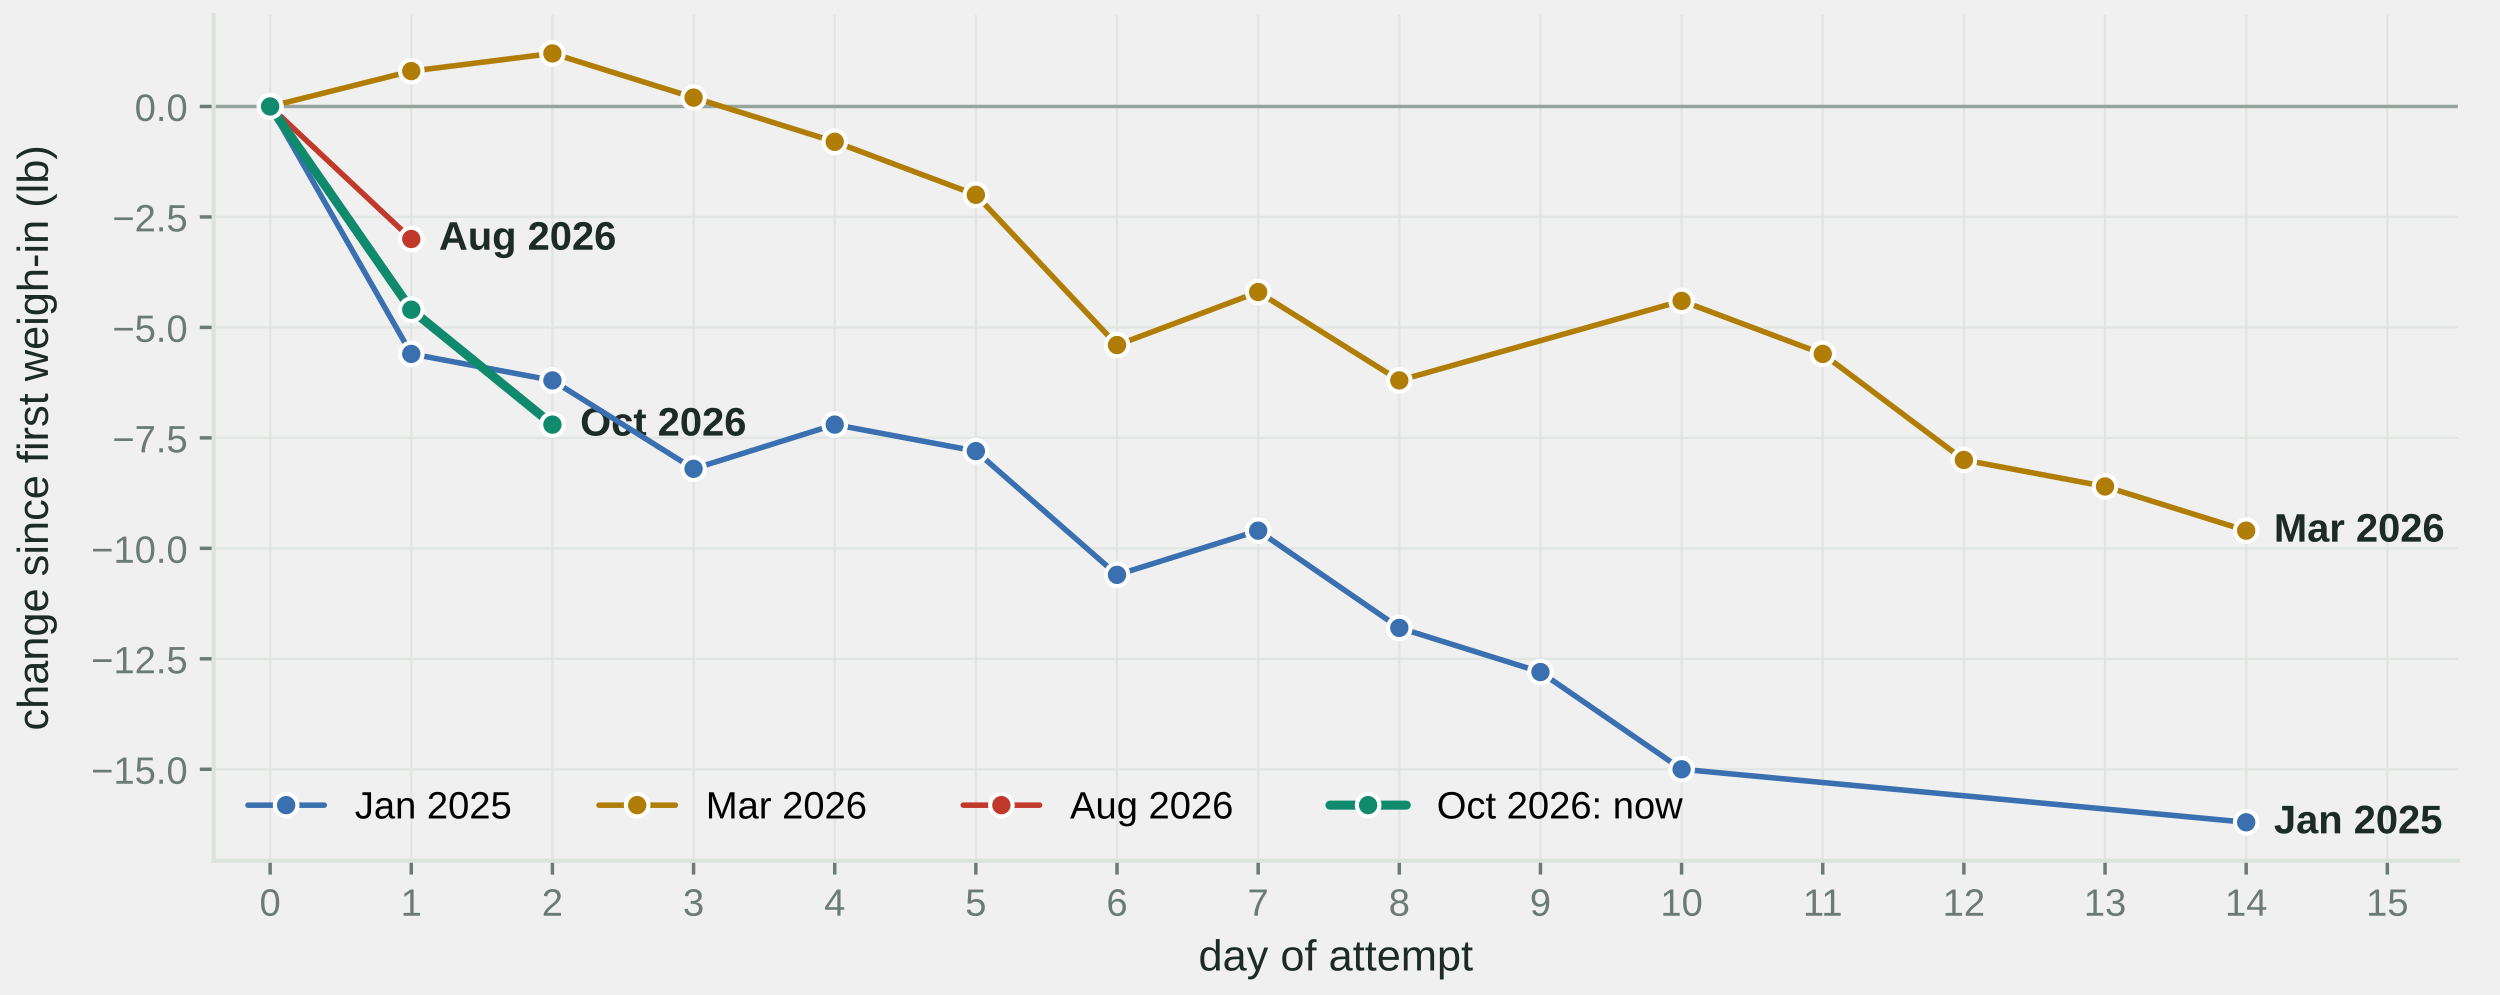
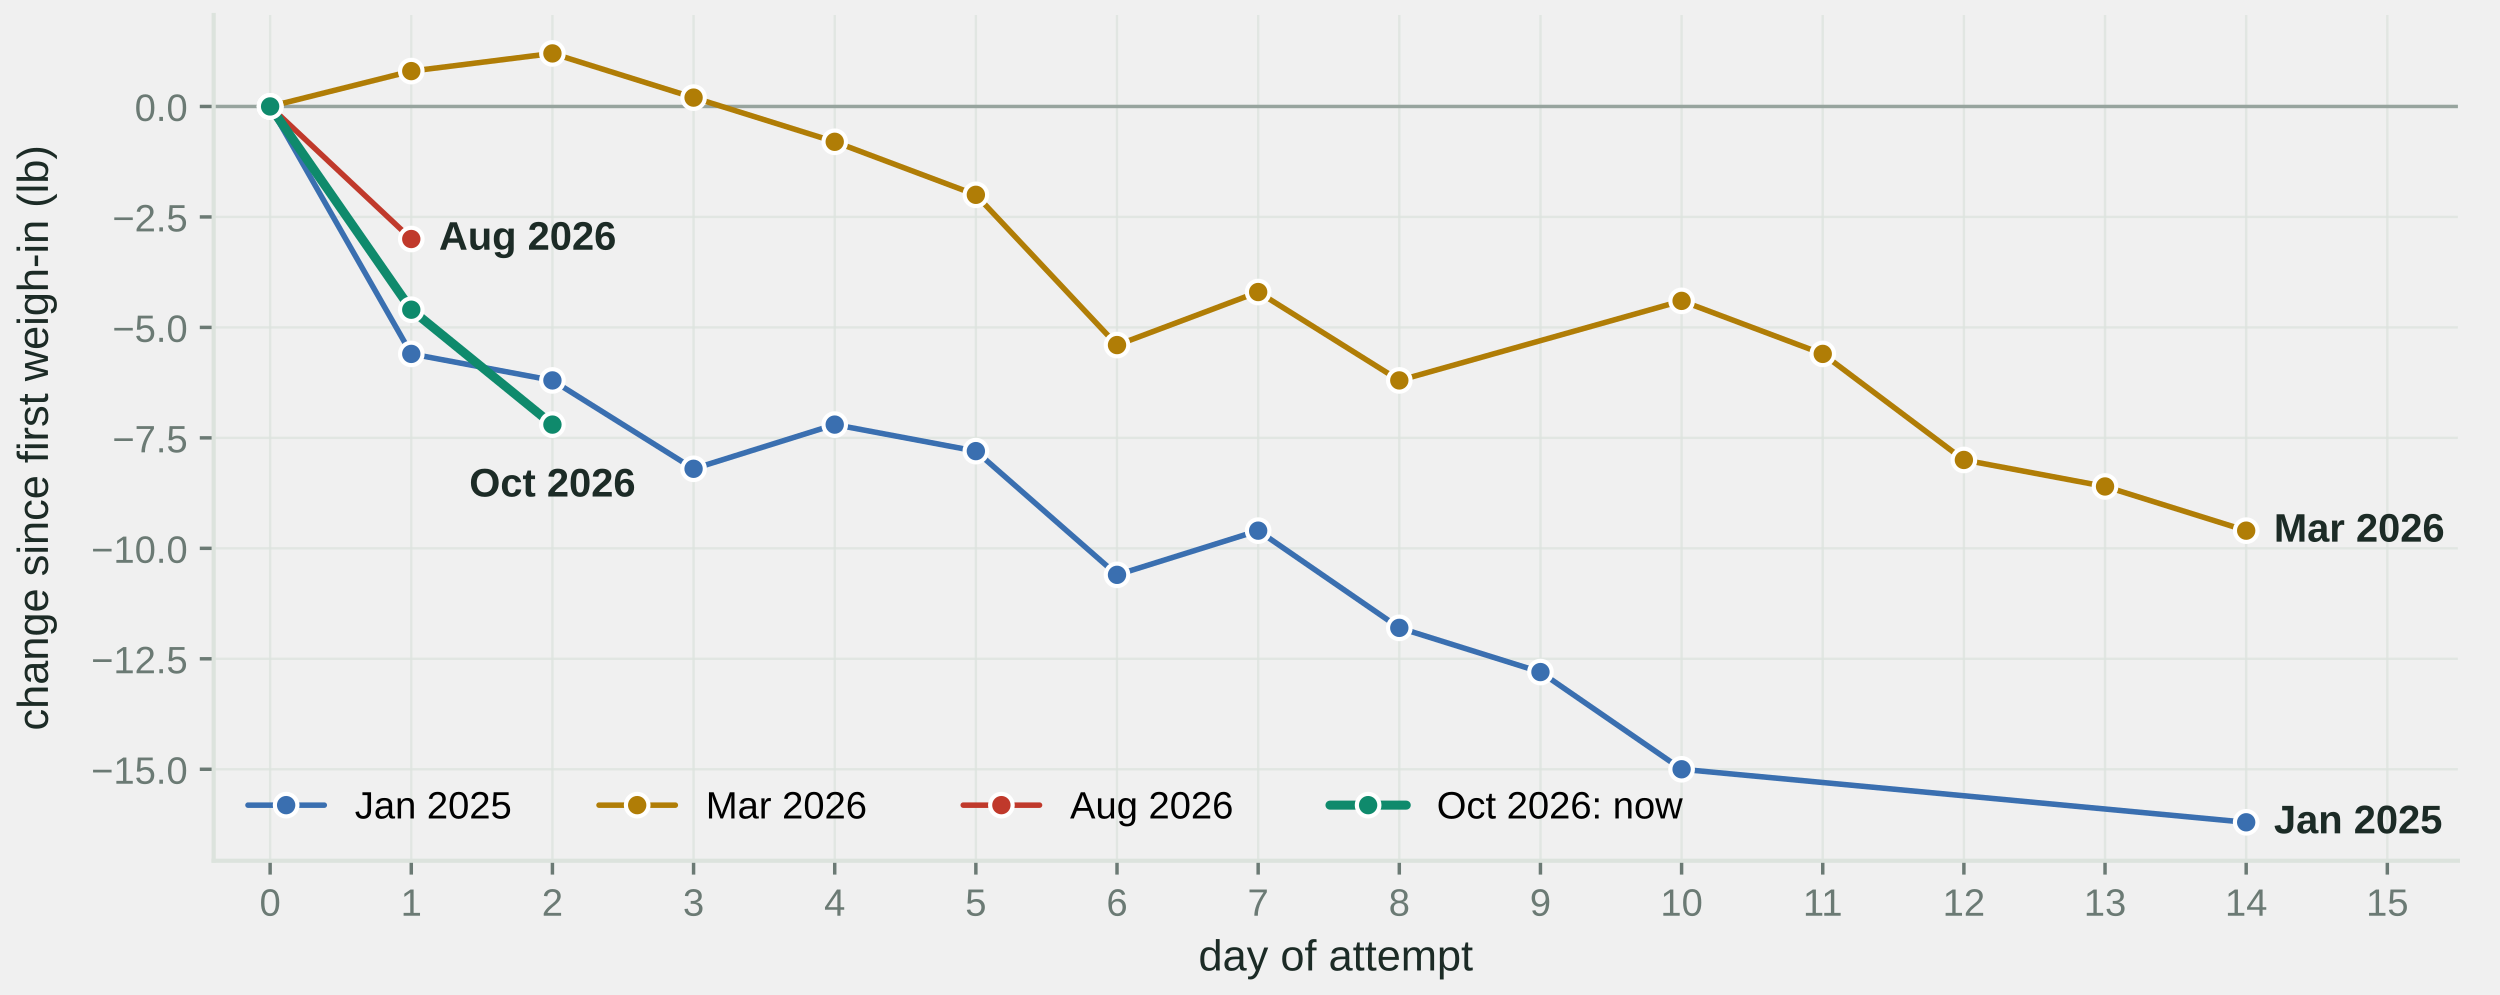
<svg xmlns="http://www.w3.org/2000/svg" xmlns:xlink="http://www.w3.org/1999/xlink" width="721.049pt" height="286.82pt" viewBox="0 0 721.049 286.82" version="1.1">
  <defs>
    <style type="text/css">*{stroke-linejoin: round; stroke-linecap: butt}</style>
  </defs>
  <g id="figure_1">
    <g id="patch_1">
      <path d="M 0 286.82  L 721.049 286.82  L 721.049 0  L 0 0  L 0 286.82  z " style="fill: none" />
    </g>
    <g id="axes_1">
      <g id="patch_2">
        <path d="M 61.627 248.256  L 708.908 248.256  L 708.908 4.32  L 61.627 4.32  L 61.627 248.256  z " style="fill: none" />
      </g>
      <g id="matplotlib.axis_1">
        <g id="xtick_1">
          <g id="line2d_1">
-             <path d="M 77.911 248.256  L 77.911 4.32  " clip-path="url(#pebb4ff1c12)" style="fill: none; stroke: #dce3dd; stroke-opacity: 0.75; stroke-width: 0.7; stroke-linecap: round" />
+             <path d="M 77.911 248.256  L 77.911 4.32  " clip-path="url(#p40c3e6d738)" style="fill: none; stroke: #dce3dd; stroke-opacity: 0.75; stroke-width: 0.7; stroke-linecap: round" />
          </g>
          <g id="line2d_2">
            <defs>
-               <path id="m6bb19cbc96" d="M 0 0  L 0 4  " style="stroke: #6b7a74" />
+               <path id="m64df81b712" d="M 0 0  L 0 4  " style="stroke: #6b7a74" />
            </defs>
            <g>
-               <use xlink:href="#m6bb19cbc96" x="77.911" y="248.256" style="fill: #6b7a74; stroke: #6b7a74" />
+               <use xlink:href="#m64df81b712" x="77.911" y="248.256" style="fill: #6b7a74; stroke: #6b7a74" />
            </g>
          </g>
          <g id="text_1">
            <text style="font-size: 11px; font-family: 'Source Sans Pro', 'Source Sans 3', 'Helvetica Neue', 'Arial', 'DejaVu Sans', sans-serif; text-anchor: middle; fill: #6b7a74" x="77.911" y="264.114" transform="rotate(-0 77.91127 264.1143)">0</text>
          </g>
        </g>
        <g id="xtick_2">
          <g id="line2d_3">
-             <path d="M 118.621 248.256  L 118.621 4.32  " clip-path="url(#pebb4ff1c12)" style="fill: none; stroke: #dce3dd; stroke-opacity: 0.75; stroke-width: 0.7; stroke-linecap: round" />
+             <path d="M 118.621 248.256  L 118.621 4.32  " clip-path="url(#p40c3e6d738)" style="fill: none; stroke: #dce3dd; stroke-opacity: 0.75; stroke-width: 0.7; stroke-linecap: round" />
          </g>
          <g id="line2d_4">
            <g>
-               <use xlink:href="#m6bb19cbc96" x="118.621" y="248.256" style="fill: #6b7a74; stroke: #6b7a74" />
+               <use xlink:href="#m64df81b712" x="118.621" y="248.256" style="fill: #6b7a74; stroke: #6b7a74" />
            </g>
          </g>
          <g id="text_2">
            <text style="font-size: 11px; font-family: 'Source Sans Pro', 'Source Sans 3', 'Helvetica Neue', 'Arial', 'DejaVu Sans', sans-serif; text-anchor: middle; fill: #6b7a74" x="118.621" y="264.114" transform="rotate(-0 118.6207 264.1143)">1</text>
          </g>
        </g>
        <g id="xtick_3">
          <g id="line2d_5">
-             <path d="M 159.33 248.256  L 159.33 4.32  " clip-path="url(#pebb4ff1c12)" style="fill: none; stroke: #dce3dd; stroke-opacity: 0.75; stroke-width: 0.7; stroke-linecap: round" />
+             <path d="M 159.33 248.256  L 159.33 4.32  " clip-path="url(#p40c3e6d738)" style="fill: none; stroke: #dce3dd; stroke-opacity: 0.75; stroke-width: 0.7; stroke-linecap: round" />
          </g>
          <g id="line2d_6">
            <g>
-               <use xlink:href="#m6bb19cbc96" x="159.33" y="248.256" style="fill: #6b7a74; stroke: #6b7a74" />
+               <use xlink:href="#m64df81b712" x="159.33" y="248.256" style="fill: #6b7a74; stroke: #6b7a74" />
            </g>
          </g>
          <g id="text_3">
            <text style="font-size: 11px; font-family: 'Source Sans Pro', 'Source Sans 3', 'Helvetica Neue', 'Arial', 'DejaVu Sans', sans-serif; text-anchor: middle; fill: #6b7a74" x="159.33" y="264.114" transform="rotate(-0 159.3301 264.1143)">2</text>
          </g>
        </g>
        <g id="xtick_4">
          <g id="line2d_7">
-             <path d="M 200.04 248.256  L 200.04 4.32  " clip-path="url(#pebb4ff1c12)" style="fill: none; stroke: #dce3dd; stroke-opacity: 0.75; stroke-width: 0.7; stroke-linecap: round" />
+             <path d="M 200.04 248.256  L 200.04 4.32  " clip-path="url(#p40c3e6d738)" style="fill: none; stroke: #dce3dd; stroke-opacity: 0.75; stroke-width: 0.7; stroke-linecap: round" />
          </g>
          <g id="line2d_8">
            <g>
-               <use xlink:href="#m6bb19cbc96" x="200.04" y="248.256" style="fill: #6b7a74; stroke: #6b7a74" />
+               <use xlink:href="#m64df81b712" x="200.04" y="248.256" style="fill: #6b7a74; stroke: #6b7a74" />
            </g>
          </g>
          <g id="text_4">
            <text style="font-size: 11px; font-family: 'Source Sans Pro', 'Source Sans 3', 'Helvetica Neue', 'Arial', 'DejaVu Sans', sans-serif; text-anchor: middle; fill: #6b7a74" x="200.04" y="264.114" transform="rotate(-0 200.0396 264.1143)">3</text>
          </g>
        </g>
        <g id="xtick_5">
          <g id="line2d_9">
-             <path d="M 240.749 248.256  L 240.749 4.32  " clip-path="url(#pebb4ff1c12)" style="fill: none; stroke: #dce3dd; stroke-opacity: 0.75; stroke-width: 0.7; stroke-linecap: round" />
+             <path d="M 240.749 248.256  L 240.749 4.32  " clip-path="url(#p40c3e6d738)" style="fill: none; stroke: #dce3dd; stroke-opacity: 0.75; stroke-width: 0.7; stroke-linecap: round" />
          </g>
          <g id="line2d_10">
            <g>
-               <use xlink:href="#m6bb19cbc96" x="240.749" y="248.256" style="fill: #6b7a74; stroke: #6b7a74" />
+               <use xlink:href="#m64df81b712" x="240.749" y="248.256" style="fill: #6b7a74; stroke: #6b7a74" />
            </g>
          </g>
          <g id="text_5">
            <text style="font-size: 11px; font-family: 'Source Sans Pro', 'Source Sans 3', 'Helvetica Neue', 'Arial', 'DejaVu Sans', sans-serif; text-anchor: middle; fill: #6b7a74" x="240.749" y="264.114" transform="rotate(-0 240.749 264.1143)">4</text>
          </g>
        </g>
        <g id="xtick_6">
          <g id="line2d_11">
-             <path d="M 281.458 248.256  L 281.458 4.32  " clip-path="url(#pebb4ff1c12)" style="fill: none; stroke: #dce3dd; stroke-opacity: 0.75; stroke-width: 0.7; stroke-linecap: round" />
+             <path d="M 281.458 248.256  L 281.458 4.32  " clip-path="url(#p40c3e6d738)" style="fill: none; stroke: #dce3dd; stroke-opacity: 0.75; stroke-width: 0.7; stroke-linecap: round" />
          </g>
          <g id="line2d_12">
            <g>
-               <use xlink:href="#m6bb19cbc96" x="281.458" y="248.256" style="fill: #6b7a74; stroke: #6b7a74" />
+               <use xlink:href="#m64df81b712" x="281.458" y="248.256" style="fill: #6b7a74; stroke: #6b7a74" />
            </g>
          </g>
          <g id="text_6">
            <text style="font-size: 11px; font-family: 'Source Sans Pro', 'Source Sans 3', 'Helvetica Neue', 'Arial', 'DejaVu Sans', sans-serif; text-anchor: middle; fill: #6b7a74" x="281.458" y="264.114" transform="rotate(-0 281.4584 264.1143)">5</text>
          </g>
        </g>
        <g id="xtick_7">
          <g id="line2d_13">
-             <path d="M 322.168 248.256  L 322.168 4.32  " clip-path="url(#pebb4ff1c12)" style="fill: none; stroke: #dce3dd; stroke-opacity: 0.75; stroke-width: 0.7; stroke-linecap: round" />
+             <path d="M 322.168 248.256  L 322.168 4.32  " clip-path="url(#p40c3e6d738)" style="fill: none; stroke: #dce3dd; stroke-opacity: 0.75; stroke-width: 0.7; stroke-linecap: round" />
          </g>
          <g id="line2d_14">
            <g>
-               <use xlink:href="#m6bb19cbc96" x="322.168" y="248.256" style="fill: #6b7a74; stroke: #6b7a74" />
+               <use xlink:href="#m64df81b712" x="322.168" y="248.256" style="fill: #6b7a74; stroke: #6b7a74" />
            </g>
          </g>
          <g id="text_7">
            <text style="font-size: 11px; font-family: 'Source Sans Pro', 'Source Sans 3', 'Helvetica Neue', 'Arial', 'DejaVu Sans', sans-serif; text-anchor: middle; fill: #6b7a74" x="322.168" y="264.114" transform="rotate(-0 322.1679 264.1143)">6</text>
          </g>
        </g>
        <g id="xtick_8">
          <g id="line2d_15">
-             <path d="M 362.877 248.256  L 362.877 4.32  " clip-path="url(#pebb4ff1c12)" style="fill: none; stroke: #dce3dd; stroke-opacity: 0.75; stroke-width: 0.7; stroke-linecap: round" />
+             <path d="M 362.877 248.256  L 362.877 4.32  " clip-path="url(#p40c3e6d738)" style="fill: none; stroke: #dce3dd; stroke-opacity: 0.75; stroke-width: 0.7; stroke-linecap: round" />
          </g>
          <g id="line2d_16">
            <g>
-               <use xlink:href="#m6bb19cbc96" x="362.877" y="248.256" style="fill: #6b7a74; stroke: #6b7a74" />
+               <use xlink:href="#m64df81b712" x="362.877" y="248.256" style="fill: #6b7a74; stroke: #6b7a74" />
            </g>
          </g>
          <g id="text_8">
            <text style="font-size: 11px; font-family: 'Source Sans Pro', 'Source Sans 3', 'Helvetica Neue', 'Arial', 'DejaVu Sans', sans-serif; text-anchor: middle; fill: #6b7a74" x="362.877" y="264.114" transform="rotate(-0 362.8773 264.1143)">7</text>
          </g>
        </g>
        <g id="xtick_9">
          <g id="line2d_17">
-             <path d="M 403.587 248.256  L 403.587 4.32  " clip-path="url(#pebb4ff1c12)" style="fill: none; stroke: #dce3dd; stroke-opacity: 0.75; stroke-width: 0.7; stroke-linecap: round" />
+             <path d="M 403.587 248.256  L 403.587 4.32  " clip-path="url(#p40c3e6d738)" style="fill: none; stroke: #dce3dd; stroke-opacity: 0.75; stroke-width: 0.7; stroke-linecap: round" />
          </g>
          <g id="line2d_18">
            <g>
-               <use xlink:href="#m6bb19cbc96" x="403.587" y="248.256" style="fill: #6b7a74; stroke: #6b7a74" />
+               <use xlink:href="#m64df81b712" x="403.587" y="248.256" style="fill: #6b7a74; stroke: #6b7a74" />
            </g>
          </g>
          <g id="text_9">
            <text style="font-size: 11px; font-family: 'Source Sans Pro', 'Source Sans 3', 'Helvetica Neue', 'Arial', 'DejaVu Sans', sans-serif; text-anchor: middle; fill: #6b7a74" x="403.587" y="264.114" transform="rotate(-0 403.5867 264.1143)">8</text>
          </g>
        </g>
        <g id="xtick_10">
          <g id="line2d_19">
-             <path d="M 444.296 248.256  L 444.296 4.32  " clip-path="url(#pebb4ff1c12)" style="fill: none; stroke: #dce3dd; stroke-opacity: 0.75; stroke-width: 0.7; stroke-linecap: round" />
+             <path d="M 444.296 248.256  L 444.296 4.32  " clip-path="url(#p40c3e6d738)" style="fill: none; stroke: #dce3dd; stroke-opacity: 0.75; stroke-width: 0.7; stroke-linecap: round" />
          </g>
          <g id="line2d_20">
            <g>
-               <use xlink:href="#m6bb19cbc96" x="444.296" y="248.256" style="fill: #6b7a74; stroke: #6b7a74" />
+               <use xlink:href="#m64df81b712" x="444.296" y="248.256" style="fill: #6b7a74; stroke: #6b7a74" />
            </g>
          </g>
          <g id="text_10">
            <text style="font-size: 11px; font-family: 'Source Sans Pro', 'Source Sans 3', 'Helvetica Neue', 'Arial', 'DejaVu Sans', sans-serif; text-anchor: middle; fill: #6b7a74" x="444.296" y="264.114" transform="rotate(-0 444.2962 264.1143)">9</text>
          </g>
        </g>
        <g id="xtick_11">
          <g id="line2d_21">
-             <path d="M 485.006 248.256  L 485.006 4.32  " clip-path="url(#pebb4ff1c12)" style="fill: none; stroke: #dce3dd; stroke-opacity: 0.75; stroke-width: 0.7; stroke-linecap: round" />
+             <path d="M 485.006 248.256  L 485.006 4.32  " clip-path="url(#p40c3e6d738)" style="fill: none; stroke: #dce3dd; stroke-opacity: 0.75; stroke-width: 0.7; stroke-linecap: round" />
          </g>
          <g id="line2d_22">
            <g>
-               <use xlink:href="#m6bb19cbc96" x="485.006" y="248.256" style="fill: #6b7a74; stroke: #6b7a74" />
+               <use xlink:href="#m64df81b712" x="485.006" y="248.256" style="fill: #6b7a74; stroke: #6b7a74" />
            </g>
          </g>
          <g id="text_11">
            <text style="font-size: 11px; font-family: 'Source Sans Pro', 'Source Sans 3', 'Helvetica Neue', 'Arial', 'DejaVu Sans', sans-serif; text-anchor: middle; fill: #6b7a74" x="485.006" y="264.114" transform="rotate(-0 485.0056 264.1143)">10</text>
          </g>
        </g>
        <g id="xtick_12">
          <g id="line2d_23">
-             <path d="M 525.715 248.256  L 525.715 4.32  " clip-path="url(#pebb4ff1c12)" style="fill: none; stroke: #dce3dd; stroke-opacity: 0.75; stroke-width: 0.7; stroke-linecap: round" />
+             <path d="M 525.715 248.256  L 525.715 4.32  " clip-path="url(#p40c3e6d738)" style="fill: none; stroke: #dce3dd; stroke-opacity: 0.75; stroke-width: 0.7; stroke-linecap: round" />
          </g>
          <g id="line2d_24">
            <g>
-               <use xlink:href="#m6bb19cbc96" x="525.715" y="248.256" style="fill: #6b7a74; stroke: #6b7a74" />
+               <use xlink:href="#m64df81b712" x="525.715" y="248.256" style="fill: #6b7a74; stroke: #6b7a74" />
            </g>
          </g>
          <g id="text_12">
            <text style="font-size: 11px; font-family: 'Source Sans Pro', 'Source Sans 3', 'Helvetica Neue', 'Arial', 'DejaVu Sans', sans-serif; text-anchor: middle; fill: #6b7a74" x="525.715" y="264.114" transform="rotate(-0 525.715 264.1143)">11</text>
          </g>
        </g>
        <g id="xtick_13">
          <g id="line2d_25">
-             <path d="M 566.424 248.256  L 566.424 4.32  " clip-path="url(#pebb4ff1c12)" style="fill: none; stroke: #dce3dd; stroke-opacity: 0.75; stroke-width: 0.7; stroke-linecap: round" />
+             <path d="M 566.424 248.256  L 566.424 4.32  " clip-path="url(#p40c3e6d738)" style="fill: none; stroke: #dce3dd; stroke-opacity: 0.75; stroke-width: 0.7; stroke-linecap: round" />
          </g>
          <g id="line2d_26">
            <g>
-               <use xlink:href="#m6bb19cbc96" x="566.424" y="248.256" style="fill: #6b7a74; stroke: #6b7a74" />
+               <use xlink:href="#m64df81b712" x="566.424" y="248.256" style="fill: #6b7a74; stroke: #6b7a74" />
            </g>
          </g>
          <g id="text_13">
            <text style="font-size: 11px; font-family: 'Source Sans Pro', 'Source Sans 3', 'Helvetica Neue', 'Arial', 'DejaVu Sans', sans-serif; text-anchor: middle; fill: #6b7a74" x="566.424" y="264.114" transform="rotate(-0 566.4245 264.1143)">12</text>
          </g>
        </g>
        <g id="xtick_14">
          <g id="line2d_27">
-             <path d="M 607.134 248.256  L 607.134 4.32  " clip-path="url(#pebb4ff1c12)" style="fill: none; stroke: #dce3dd; stroke-opacity: 0.75; stroke-width: 0.7; stroke-linecap: round" />
+             <path d="M 607.134 248.256  L 607.134 4.32  " clip-path="url(#p40c3e6d738)" style="fill: none; stroke: #dce3dd; stroke-opacity: 0.75; stroke-width: 0.7; stroke-linecap: round" />
          </g>
          <g id="line2d_28">
            <g>
-               <use xlink:href="#m6bb19cbc96" x="607.134" y="248.256" style="fill: #6b7a74; stroke: #6b7a74" />
+               <use xlink:href="#m64df81b712" x="607.134" y="248.256" style="fill: #6b7a74; stroke: #6b7a74" />
            </g>
          </g>
          <g id="text_14">
            <text style="font-size: 11px; font-family: 'Source Sans Pro', 'Source Sans 3', 'Helvetica Neue', 'Arial', 'DejaVu Sans', sans-serif; text-anchor: middle; fill: #6b7a74" x="607.134" y="264.114" transform="rotate(-0 607.1339 264.1143)">13</text>
          </g>
        </g>
        <g id="xtick_15">
          <g id="line2d_29">
-             <path d="M 647.843 248.256  L 647.843 4.32  " clip-path="url(#pebb4ff1c12)" style="fill: none; stroke: #dce3dd; stroke-opacity: 0.75; stroke-width: 0.7; stroke-linecap: round" />
+             <path d="M 647.843 248.256  L 647.843 4.32  " clip-path="url(#p40c3e6d738)" style="fill: none; stroke: #dce3dd; stroke-opacity: 0.75; stroke-width: 0.7; stroke-linecap: round" />
          </g>
          <g id="line2d_30">
            <g>
-               <use xlink:href="#m6bb19cbc96" x="647.843" y="248.256" style="fill: #6b7a74; stroke: #6b7a74" />
+               <use xlink:href="#m64df81b712" x="647.843" y="248.256" style="fill: #6b7a74; stroke: #6b7a74" />
            </g>
          </g>
          <g id="text_15">
            <text style="font-size: 11px; font-family: 'Source Sans Pro', 'Source Sans 3', 'Helvetica Neue', 'Arial', 'DejaVu Sans', sans-serif; text-anchor: middle; fill: #6b7a74" x="647.843" y="264.114" transform="rotate(-0 647.8433 264.1143)">14</text>
          </g>
        </g>
        <g id="xtick_16">
          <g id="line2d_31">
-             <path d="M 688.553 248.256  L 688.553 4.32  " clip-path="url(#pebb4ff1c12)" style="fill: none; stroke: #dce3dd; stroke-opacity: 0.75; stroke-width: 0.7; stroke-linecap: round" />
+             <path d="M 688.553 248.256  L 688.553 4.32  " clip-path="url(#p40c3e6d738)" style="fill: none; stroke: #dce3dd; stroke-opacity: 0.75; stroke-width: 0.7; stroke-linecap: round" />
          </g>
          <g id="line2d_32">
            <g>
-               <use xlink:href="#m6bb19cbc96" x="688.553" y="248.256" style="fill: #6b7a74; stroke: #6b7a74" />
+               <use xlink:href="#m64df81b712" x="688.553" y="248.256" style="fill: #6b7a74; stroke: #6b7a74" />
            </g>
          </g>
          <g id="text_16">
            <text style="font-size: 11px; font-family: 'Source Sans Pro', 'Source Sans 3', 'Helvetica Neue', 'Arial', 'DejaVu Sans', sans-serif; text-anchor: middle; fill: #6b7a74" x="688.553" y="264.114" transform="rotate(-0 688.5528 264.1143)">15</text>
          </g>
        </g>
        <g id="text_17">
          <text style="font-size: 12.5px; font-family: 'Source Sans Pro', 'Source Sans 3', 'Helvetica Neue', 'Arial', 'DejaVu Sans', sans-serif; text-anchor: middle; fill: #1c2b26" x="385.267" y="279.9" transform="rotate(-0 385.2675 279.9)">day of attempt</text>
        </g>
      </g>
      <g id="matplotlib.axis_2">
        <g id="ytick_1">
          <g id="line2d_33">
-             <path d="M 61.627 221.874  L 708.908 221.874  " clip-path="url(#pebb4ff1c12)" style="fill: none; stroke: #dce3dd; stroke-opacity: 0.75; stroke-width: 0.7; stroke-linecap: round" />
+             <path d="M 61.627 221.874  L 708.908 221.874  " clip-path="url(#p40c3e6d738)" style="fill: none; stroke: #dce3dd; stroke-opacity: 0.75; stroke-width: 0.7; stroke-linecap: round" />
          </g>
          <g id="line2d_34">
            <defs>
-               <path id="m3f67643158" d="M 0 0  L -4 0  " style="stroke: #6b7a74" />
+               <path id="mff08a7ac35" d="M 0 0  L -4 0  " style="stroke: #6b7a74" />
            </defs>
            <g>
-               <use xlink:href="#m3f67643158" x="61.627" y="221.874" style="fill: #6b7a74; stroke: #6b7a74" />
+               <use xlink:href="#mff08a7ac35" x="61.627" y="221.874" style="fill: #6b7a74; stroke: #6b7a74" />
            </g>
          </g>
          <g id="text_18">
            <text style="font-size: 11px; font-family: 'Source Sans Pro', 'Source Sans 3', 'Helvetica Neue', 'Arial', 'DejaVu Sans', sans-serif; text-anchor: end; fill: #6b7a74" x="54.127" y="226.053" transform="rotate(-0 54.1275 226.0533)">−15.0</text>
          </g>
        </g>
        <g id="ytick_2">
          <g id="line2d_35">
-             <path d="M 61.627 190.012  L 708.908 190.012  " clip-path="url(#pebb4ff1c12)" style="fill: none; stroke: #dce3dd; stroke-opacity: 0.75; stroke-width: 0.7; stroke-linecap: round" />
+             <path d="M 61.627 190.012  L 708.908 190.012  " clip-path="url(#p40c3e6d738)" style="fill: none; stroke: #dce3dd; stroke-opacity: 0.75; stroke-width: 0.7; stroke-linecap: round" />
          </g>
          <g id="line2d_36">
            <g>
-               <use xlink:href="#m3f67643158" x="61.627" y="190.012" style="fill: #6b7a74; stroke: #6b7a74" />
+               <use xlink:href="#mff08a7ac35" x="61.627" y="190.012" style="fill: #6b7a74; stroke: #6b7a74" />
            </g>
          </g>
          <g id="text_19">
            <text style="font-size: 11px; font-family: 'Source Sans Pro', 'Source Sans 3', 'Helvetica Neue', 'Arial', 'DejaVu Sans', sans-serif; text-anchor: end; fill: #6b7a74" x="54.127" y="194.191" transform="rotate(-0 54.1275 194.1913)">−12.5</text>
          </g>
        </g>
        <g id="ytick_3">
          <g id="line2d_37">
-             <path d="M 61.627 158.15  L 708.908 158.15  " clip-path="url(#pebb4ff1c12)" style="fill: none; stroke: #dce3dd; stroke-opacity: 0.75; stroke-width: 0.7; stroke-linecap: round" />
+             <path d="M 61.627 158.15  L 708.908 158.15  " clip-path="url(#p40c3e6d738)" style="fill: none; stroke: #dce3dd; stroke-opacity: 0.75; stroke-width: 0.7; stroke-linecap: round" />
          </g>
          <g id="line2d_38">
            <g>
-               <use xlink:href="#m3f67643158" x="61.627" y="158.15" style="fill: #6b7a74; stroke: #6b7a74" />
+               <use xlink:href="#mff08a7ac35" x="61.627" y="158.15" style="fill: #6b7a74; stroke: #6b7a74" />
            </g>
          </g>
          <g id="text_20">
            <text style="font-size: 11px; font-family: 'Source Sans Pro', 'Source Sans 3', 'Helvetica Neue', 'Arial', 'DejaVu Sans', sans-serif; text-anchor: end; fill: #6b7a74" x="54.127" y="162.329" transform="rotate(-0 54.1275 162.3292)">−10.0</text>
          </g>
        </g>
        <g id="ytick_4">
          <g id="line2d_39">
-             <path d="M 61.627 126.288  L 708.908 126.288  " clip-path="url(#pebb4ff1c12)" style="fill: none; stroke: #dce3dd; stroke-opacity: 0.75; stroke-width: 0.7; stroke-linecap: round" />
+             <path d="M 61.627 126.288  L 708.908 126.288  " clip-path="url(#p40c3e6d738)" style="fill: none; stroke: #dce3dd; stroke-opacity: 0.75; stroke-width: 0.7; stroke-linecap: round" />
          </g>
          <g id="line2d_40">
            <g>
-               <use xlink:href="#m3f67643158" x="61.627" y="126.288" style="fill: #6b7a74; stroke: #6b7a74" />
+               <use xlink:href="#mff08a7ac35" x="61.627" y="126.288" style="fill: #6b7a74; stroke: #6b7a74" />
            </g>
          </g>
          <g id="text_21">
            <text style="font-size: 11px; font-family: 'Source Sans Pro', 'Source Sans 3', 'Helvetica Neue', 'Arial', 'DejaVu Sans', sans-serif; text-anchor: end; fill: #6b7a74" x="54.127" y="130.467" transform="rotate(-0 54.1275 130.4671)">−7.5</text>
          </g>
        </g>
        <g id="ytick_5">
          <g id="line2d_41">
-             <path d="M 61.627 94.426  L 708.908 94.426  " clip-path="url(#pebb4ff1c12)" style="fill: none; stroke: #dce3dd; stroke-opacity: 0.75; stroke-width: 0.7; stroke-linecap: round" />
+             <path d="M 61.627 94.426  L 708.908 94.426  " clip-path="url(#p40c3e6d738)" style="fill: none; stroke: #dce3dd; stroke-opacity: 0.75; stroke-width: 0.7; stroke-linecap: round" />
          </g>
          <g id="line2d_42">
            <g>
-               <use xlink:href="#m3f67643158" x="61.627" y="94.426" style="fill: #6b7a74; stroke: #6b7a74" />
+               <use xlink:href="#mff08a7ac35" x="61.627" y="94.426" style="fill: #6b7a74; stroke: #6b7a74" />
            </g>
          </g>
          <g id="text_22">
            <text style="font-size: 11px; font-family: 'Source Sans Pro', 'Source Sans 3', 'Helvetica Neue', 'Arial', 'DejaVu Sans', sans-serif; text-anchor: end; fill: #6b7a74" x="54.127" y="98.605" transform="rotate(-0 54.1275 98.60507)">−5.0</text>
          </g>
        </g>
        <g id="ytick_6">
          <g id="line2d_43">
-             <path d="M 61.627 62.564  L 708.908 62.564  " clip-path="url(#pebb4ff1c12)" style="fill: none; stroke: #dce3dd; stroke-opacity: 0.75; stroke-width: 0.7; stroke-linecap: round" />
+             <path d="M 61.627 62.564  L 708.908 62.564  " clip-path="url(#p40c3e6d738)" style="fill: none; stroke: #dce3dd; stroke-opacity: 0.75; stroke-width: 0.7; stroke-linecap: round" />
          </g>
          <g id="line2d_44">
            <g>
-               <use xlink:href="#m3f67643158" x="61.627" y="62.564" style="fill: #6b7a74; stroke: #6b7a74" />
+               <use xlink:href="#mff08a7ac35" x="61.627" y="62.564" style="fill: #6b7a74; stroke: #6b7a74" />
            </g>
          </g>
          <g id="text_23">
            <text style="font-size: 11px; font-family: 'Source Sans Pro', 'Source Sans 3', 'Helvetica Neue', 'Arial', 'DejaVu Sans', sans-serif; text-anchor: end; fill: #6b7a74" x="54.127" y="66.743" transform="rotate(-0 54.1275 66.743)">−2.5</text>
          </g>
        </g>
        <g id="ytick_7">
          <g id="line2d_45">
-             <path d="M 61.627 30.702  L 708.908 30.702  " clip-path="url(#pebb4ff1c12)" style="fill: none; stroke: #dce3dd; stroke-opacity: 0.75; stroke-width: 0.7; stroke-linecap: round" />
+             <path d="M 61.627 30.702  L 708.908 30.702  " clip-path="url(#p40c3e6d738)" style="fill: none; stroke: #dce3dd; stroke-opacity: 0.75; stroke-width: 0.7; stroke-linecap: round" />
          </g>
          <g id="line2d_46">
            <g>
-               <use xlink:href="#m3f67643158" x="61.627" y="30.702" style="fill: #6b7a74; stroke: #6b7a74" />
+               <use xlink:href="#mff08a7ac35" x="61.627" y="30.702" style="fill: #6b7a74; stroke: #6b7a74" />
            </g>
          </g>
          <g id="text_24">
            <text style="font-size: 11px; font-family: 'Source Sans Pro', 'Source Sans 3', 'Helvetica Neue', 'Arial', 'DejaVu Sans', sans-serif; text-anchor: end; fill: #6b7a74" x="54.127" y="34.881" transform="rotate(-0 54.1275 34.88093)">0.0</text>
          </g>
        </g>
        <g id="text_25">
          <text style="font-size: 12.5px; font-family: 'Source Sans Pro', 'Source Sans 3', 'Helvetica Neue', 'Arial', 'DejaVu Sans', sans-serif; text-anchor: middle; fill: #1c2b26" x="13.818" y="126.288" transform="rotate(-90 13.81805 126.288)">change since first weigh-in (lb)</text>
        </g>
      </g>
      <g id="line2d_47">
-         <path d="M 61.627 30.702  L 708.908 30.702  " clip-path="url(#pebb4ff1c12)" style="fill: none; stroke: #97a49e; stroke-linecap: round" />
+         <path d="M 61.627 30.702  L 708.908 30.702  " clip-path="url(#p40c3e6d738)" style="fill: none; stroke: #97a49e; stroke-linecap: round" />
      </g>
      <g id="patch_3">
        <path d="M 61.627 248.256  L 61.627 4.32  " style="fill: none; stroke: #dce3dd; stroke-width: 1.2; stroke-linejoin: miter; stroke-linecap: square" />
      </g>
      <g id="patch_4">
        <path d="M 61.627 248.256  L 708.908 248.256  " style="fill: none; stroke: #dce3dd; stroke-width: 1.2; stroke-linejoin: miter; stroke-linecap: square" />
      </g>
      <g id="text_26">
        <text style="font-weight: 700; font-size: 11.5px; font-family: 'Source Sans Pro', 'Source Sans 3', 'Helvetica Neue', 'Arial', 'DejaVu Sans', sans-serif; text-anchor: start; fill: #1c2b26" x="655.843" y="240.341" transform="rotate(-0 655.8433 240.3413)">Jan 2025</text>
      </g>
      <g id="text_27">
        <text style="font-weight: 700; font-size: 11.5px; font-family: 'Source Sans Pro', 'Source Sans 3', 'Helvetica Neue', 'Arial', 'DejaVu Sans', sans-serif; text-anchor: start; fill: #1c2b26" x="655.843" y="156.225" transform="rotate(-0 655.8433 156.2254)">Mar 2026</text>
      </g>
      <g id="text_28">
        <text style="font-weight: 700; font-size: 11.5px; font-family: 'Source Sans Pro', 'Source Sans 3', 'Helvetica Neue', 'Arial', 'DejaVu Sans', sans-serif; text-anchor: start; fill: #1c2b26" x="126.621" y="72.02" transform="rotate(-0 126.6207 72.01971)">Aug 2026</text>
      </g>
      <g id="text_29">
-         <text style="font-weight: 700; font-size: 11.5px; font-family: 'Source Sans Pro', 'Source Sans 3', 'Helvetica Neue', 'Arial', 'DejaVu Sans', sans-serif; text-anchor: start; fill: #1c2b26" x="167.33" y="125.638" transform="rotate(-0 167.3301 125.6378)">Oct 2026</text>
+         <text style="font-weight: 700; font-size: 11.5px; font-family: 'Source Sans Pro', 'Source Sans 3', 'Helvetica Neue', 'Arial', 'DejaVu Sans', sans-serif; text-anchor: middle; fill: #1c2b26" x="159.33" y="143.203" transform="rotate(-0 159.3301 143.2028)">Oct 2026</text>
      </g>
      <g id="line2d_48">
-         <path d="M 77.911 30.702  L 118.621 102.073  L 159.33 109.72  L 200.04 135.209  L 240.749 122.465  L 281.458 130.111  L 322.168 165.797  L 362.877 153.052  L 403.587 181.091  L 444.296 193.836  L 485.006 221.874  L 647.843 237.168  " clip-path="url(#pebb4ff1c12)" style="fill: none; stroke: #3a6fb0; stroke-width: 1.6; stroke-linecap: round" />
+         <path d="M 77.911 30.702  L 118.621 102.073  L 159.33 109.72  L 200.04 135.209  L 240.749 122.465  L 281.458 130.111  L 322.168 165.797  L 362.877 153.052  L 403.587 181.091  L 444.296 193.836  L 485.006 221.874  L 647.843 237.168  " clip-path="url(#p40c3e6d738)" style="fill: none; stroke: #3a6fb0; stroke-width: 1.6; stroke-linecap: round" />
        <defs>
-           <path id="mdac6ca8545" d="M 0 3.25  C 0.862 3.25 1.689 2.908 2.298 2.298  C 2.908 1.689 3.25 0.862 3.25 0  C 3.25 -0.862 2.908 -1.689 2.298 -2.298  C 1.689 -2.908 0.862 -3.25 0 -3.25  C -0.862 -3.25 -1.689 -2.908 -2.298 -2.298  C -2.908 -1.689 -3.25 -0.862 -3.25 0  C -3.25 0.862 -2.908 1.689 -2.298 2.298  C -1.689 2.908 -0.862 3.25 0 3.25  z " style="stroke: #ffffff; stroke-width: 1.2" />
+           <path id="m2652349ed5" d="M 0 3.25  C 0.862 3.25 1.689 2.908 2.298 2.298  C 2.908 1.689 3.25 0.862 3.25 0  C 3.25 -0.862 2.908 -1.689 2.298 -2.298  C 1.689 -2.908 0.862 -3.25 0 -3.25  C -0.862 -3.25 -1.689 -2.908 -2.298 -2.298  C -2.908 -1.689 -3.25 -0.862 -3.25 0  C -3.25 0.862 -2.908 1.689 -2.298 2.298  C -1.689 2.908 -0.862 3.25 0 3.25  z " style="stroke: #ffffff; stroke-width: 1.2" />
        </defs>
-         <g clip-path="url(#pebb4ff1c12)">
-           <use xlink:href="#mdac6ca8545" x="77.911" y="30.702" style="fill: #3a6fb0; stroke: #ffffff; stroke-width: 1.2" />
-           <use xlink:href="#mdac6ca8545" x="118.621" y="102.073" style="fill: #3a6fb0; stroke: #ffffff; stroke-width: 1.2" />
-           <use xlink:href="#mdac6ca8545" x="159.33" y="109.72" style="fill: #3a6fb0; stroke: #ffffff; stroke-width: 1.2" />
-           <use xlink:href="#mdac6ca8545" x="200.04" y="135.209" style="fill: #3a6fb0; stroke: #ffffff; stroke-width: 1.2" />
-           <use xlink:href="#mdac6ca8545" x="240.749" y="122.465" style="fill: #3a6fb0; stroke: #ffffff; stroke-width: 1.2" />
-           <use xlink:href="#mdac6ca8545" x="281.458" y="130.111" style="fill: #3a6fb0; stroke: #ffffff; stroke-width: 1.2" />
-           <use xlink:href="#mdac6ca8545" x="322.168" y="165.797" style="fill: #3a6fb0; stroke: #ffffff; stroke-width: 1.2" />
-           <use xlink:href="#mdac6ca8545" x="362.877" y="153.052" style="fill: #3a6fb0; stroke: #ffffff; stroke-width: 1.2" />
-           <use xlink:href="#mdac6ca8545" x="403.587" y="181.091" style="fill: #3a6fb0; stroke: #ffffff; stroke-width: 1.2" />
-           <use xlink:href="#mdac6ca8545" x="444.296" y="193.836" style="fill: #3a6fb0; stroke: #ffffff; stroke-width: 1.2" />
-           <use xlink:href="#mdac6ca8545" x="485.006" y="221.874" style="fill: #3a6fb0; stroke: #ffffff; stroke-width: 1.2" />
-           <use xlink:href="#mdac6ca8545" x="647.843" y="237.168" style="fill: #3a6fb0; stroke: #ffffff; stroke-width: 1.2" />
+         <g clip-path="url(#p40c3e6d738)">
+           <use xlink:href="#m2652349ed5" x="77.911" y="30.702" style="fill: #3a6fb0; stroke: #ffffff; stroke-width: 1.2" />
+           <use xlink:href="#m2652349ed5" x="118.621" y="102.073" style="fill: #3a6fb0; stroke: #ffffff; stroke-width: 1.2" />
+           <use xlink:href="#m2652349ed5" x="159.33" y="109.72" style="fill: #3a6fb0; stroke: #ffffff; stroke-width: 1.2" />
+           <use xlink:href="#m2652349ed5" x="200.04" y="135.209" style="fill: #3a6fb0; stroke: #ffffff; stroke-width: 1.2" />
+           <use xlink:href="#m2652349ed5" x="240.749" y="122.465" style="fill: #3a6fb0; stroke: #ffffff; stroke-width: 1.2" />
+           <use xlink:href="#m2652349ed5" x="281.458" y="130.111" style="fill: #3a6fb0; stroke: #ffffff; stroke-width: 1.2" />
+           <use xlink:href="#m2652349ed5" x="322.168" y="165.797" style="fill: #3a6fb0; stroke: #ffffff; stroke-width: 1.2" />
+           <use xlink:href="#m2652349ed5" x="362.877" y="153.052" style="fill: #3a6fb0; stroke: #ffffff; stroke-width: 1.2" />
+           <use xlink:href="#m2652349ed5" x="403.587" y="181.091" style="fill: #3a6fb0; stroke: #ffffff; stroke-width: 1.2" />
+           <use xlink:href="#m2652349ed5" x="444.296" y="193.836" style="fill: #3a6fb0; stroke: #ffffff; stroke-width: 1.2" />
+           <use xlink:href="#m2652349ed5" x="485.006" y="221.874" style="fill: #3a6fb0; stroke: #ffffff; stroke-width: 1.2" />
+           <use xlink:href="#m2652349ed5" x="647.843" y="237.168" style="fill: #3a6fb0; stroke: #ffffff; stroke-width: 1.2" />
        </g>
      </g>
      <g id="line2d_49">
-         <path d="M 77.911 30.702  L 118.621 20.506  L 159.33 15.408  L 200.04 28.153  L 240.749 40.898  L 281.458 56.191  L 322.168 99.524  L 362.877 84.23  L 403.587 109.72  L 485.006 86.779  L 525.715 102.073  L 566.424 132.66  L 607.134 140.307  L 647.843 153.052  " clip-path="url(#pebb4ff1c12)" style="fill: none; stroke: #b07d06; stroke-width: 1.6; stroke-linecap: round" />
+         <path d="M 77.911 30.702  L 118.621 20.506  L 159.33 15.408  L 200.04 28.153  L 240.749 40.898  L 281.458 56.191  L 322.168 99.524  L 362.877 84.23  L 403.587 109.72  L 485.006 86.779  L 525.715 102.073  L 566.424 132.66  L 607.134 140.307  L 647.843 153.052  " clip-path="url(#p40c3e6d738)" style="fill: none; stroke: #b07d06; stroke-width: 1.6; stroke-linecap: round" />
        <defs>
-           <path id="m6b20b03fc0" d="M 0 3.25  C 0.862 3.25 1.689 2.908 2.298 2.298  C 2.908 1.689 3.25 0.862 3.25 0  C 3.25 -0.862 2.908 -1.689 2.298 -2.298  C 1.689 -2.908 0.862 -3.25 0 -3.25  C -0.862 -3.25 -1.689 -2.908 -2.298 -2.298  C -2.908 -1.689 -3.25 -0.862 -3.25 0  C -3.25 0.862 -2.908 1.689 -2.298 2.298  C -1.689 2.908 -0.862 3.25 0 3.25  z " style="stroke: #ffffff; stroke-width: 1.2" />
+           <path id="m28eefe1902" d="M 0 3.25  C 0.862 3.25 1.689 2.908 2.298 2.298  C 2.908 1.689 3.25 0.862 3.25 0  C 3.25 -0.862 2.908 -1.689 2.298 -2.298  C 1.689 -2.908 0.862 -3.25 0 -3.25  C -0.862 -3.25 -1.689 -2.908 -2.298 -2.298  C -2.908 -1.689 -3.25 -0.862 -3.25 0  C -3.25 0.862 -2.908 1.689 -2.298 2.298  C -1.689 2.908 -0.862 3.25 0 3.25  z " style="stroke: #ffffff; stroke-width: 1.2" />
        </defs>
-         <g clip-path="url(#pebb4ff1c12)">
-           <use xlink:href="#m6b20b03fc0" x="77.911" y="30.702" style="fill: #b07d06; stroke: #ffffff; stroke-width: 1.2" />
-           <use xlink:href="#m6b20b03fc0" x="118.621" y="20.506" style="fill: #b07d06; stroke: #ffffff; stroke-width: 1.2" />
-           <use xlink:href="#m6b20b03fc0" x="159.33" y="15.408" style="fill: #b07d06; stroke: #ffffff; stroke-width: 1.2" />
-           <use xlink:href="#m6b20b03fc0" x="200.04" y="28.153" style="fill: #b07d06; stroke: #ffffff; stroke-width: 1.2" />
-           <use xlink:href="#m6b20b03fc0" x="240.749" y="40.898" style="fill: #b07d06; stroke: #ffffff; stroke-width: 1.2" />
-           <use xlink:href="#m6b20b03fc0" x="281.458" y="56.191" style="fill: #b07d06; stroke: #ffffff; stroke-width: 1.2" />
-           <use xlink:href="#m6b20b03fc0" x="322.168" y="99.524" style="fill: #b07d06; stroke: #ffffff; stroke-width: 1.2" />
-           <use xlink:href="#m6b20b03fc0" x="362.877" y="84.23" style="fill: #b07d06; stroke: #ffffff; stroke-width: 1.2" />
-           <use xlink:href="#m6b20b03fc0" x="403.587" y="109.72" style="fill: #b07d06; stroke: #ffffff; stroke-width: 1.2" />
-           <use xlink:href="#m6b20b03fc0" x="485.006" y="86.779" style="fill: #b07d06; stroke: #ffffff; stroke-width: 1.2" />
-           <use xlink:href="#m6b20b03fc0" x="525.715" y="102.073" style="fill: #b07d06; stroke: #ffffff; stroke-width: 1.2" />
-           <use xlink:href="#m6b20b03fc0" x="566.424" y="132.66" style="fill: #b07d06; stroke: #ffffff; stroke-width: 1.2" />
-           <use xlink:href="#m6b20b03fc0" x="607.134" y="140.307" style="fill: #b07d06; stroke: #ffffff; stroke-width: 1.2" />
-           <use xlink:href="#m6b20b03fc0" x="647.843" y="153.052" style="fill: #b07d06; stroke: #ffffff; stroke-width: 1.2" />
+         <g clip-path="url(#p40c3e6d738)">
+           <use xlink:href="#m28eefe1902" x="77.911" y="30.702" style="fill: #b07d06; stroke: #ffffff; stroke-width: 1.2" />
+           <use xlink:href="#m28eefe1902" x="118.621" y="20.506" style="fill: #b07d06; stroke: #ffffff; stroke-width: 1.2" />
+           <use xlink:href="#m28eefe1902" x="159.33" y="15.408" style="fill: #b07d06; stroke: #ffffff; stroke-width: 1.2" />
+           <use xlink:href="#m28eefe1902" x="200.04" y="28.153" style="fill: #b07d06; stroke: #ffffff; stroke-width: 1.2" />
+           <use xlink:href="#m28eefe1902" x="240.749" y="40.898" style="fill: #b07d06; stroke: #ffffff; stroke-width: 1.2" />
+           <use xlink:href="#m28eefe1902" x="281.458" y="56.191" style="fill: #b07d06; stroke: #ffffff; stroke-width: 1.2" />
+           <use xlink:href="#m28eefe1902" x="322.168" y="99.524" style="fill: #b07d06; stroke: #ffffff; stroke-width: 1.2" />
+           <use xlink:href="#m28eefe1902" x="362.877" y="84.23" style="fill: #b07d06; stroke: #ffffff; stroke-width: 1.2" />
+           <use xlink:href="#m28eefe1902" x="403.587" y="109.72" style="fill: #b07d06; stroke: #ffffff; stroke-width: 1.2" />
+           <use xlink:href="#m28eefe1902" x="485.006" y="86.779" style="fill: #b07d06; stroke: #ffffff; stroke-width: 1.2" />
+           <use xlink:href="#m28eefe1902" x="525.715" y="102.073" style="fill: #b07d06; stroke: #ffffff; stroke-width: 1.2" />
+           <use xlink:href="#m28eefe1902" x="566.424" y="132.66" style="fill: #b07d06; stroke: #ffffff; stroke-width: 1.2" />
+           <use xlink:href="#m28eefe1902" x="607.134" y="140.307" style="fill: #b07d06; stroke: #ffffff; stroke-width: 1.2" />
+           <use xlink:href="#m28eefe1902" x="647.843" y="153.052" style="fill: #b07d06; stroke: #ffffff; stroke-width: 1.2" />
        </g>
      </g>
      <g id="line2d_50">
-         <path d="M 77.911 30.702  L 118.621 68.936  " clip-path="url(#pebb4ff1c12)" style="fill: none; stroke: #c0392b; stroke-width: 1.6; stroke-linecap: round" />
+         <path d="M 77.911 30.702  L 118.621 68.936  " clip-path="url(#p40c3e6d738)" style="fill: none; stroke: #c0392b; stroke-width: 1.6; stroke-linecap: round" />
        <defs>
-           <path id="mc5dccc39b2" d="M 0 3.25  C 0.862 3.25 1.689 2.908 2.298 2.298  C 2.908 1.689 3.25 0.862 3.25 0  C 3.25 -0.862 2.908 -1.689 2.298 -2.298  C 1.689 -2.908 0.862 -3.25 0 -3.25  C -0.862 -3.25 -1.689 -2.908 -2.298 -2.298  C -2.908 -1.689 -3.25 -0.862 -3.25 0  C -3.25 0.862 -2.908 1.689 -2.298 2.298  C -1.689 2.908 -0.862 3.25 0 3.25  z " style="stroke: #ffffff; stroke-width: 1.2" />
+           <path id="m49e3f791f5" d="M 0 3.25  C 0.862 3.25 1.689 2.908 2.298 2.298  C 2.908 1.689 3.25 0.862 3.25 0  C 3.25 -0.862 2.908 -1.689 2.298 -2.298  C 1.689 -2.908 0.862 -3.25 0 -3.25  C -0.862 -3.25 -1.689 -2.908 -2.298 -2.298  C -2.908 -1.689 -3.25 -0.862 -3.25 0  C -3.25 0.862 -2.908 1.689 -2.298 2.298  C -1.689 2.908 -0.862 3.25 0 3.25  z " style="stroke: #ffffff; stroke-width: 1.2" />
        </defs>
-         <g clip-path="url(#pebb4ff1c12)">
-           <use xlink:href="#mc5dccc39b2" x="77.911" y="30.702" style="fill: #c0392b; stroke: #ffffff; stroke-width: 1.2" />
-           <use xlink:href="#mc5dccc39b2" x="118.621" y="68.936" style="fill: #c0392b; stroke: #ffffff; stroke-width: 1.2" />
+         <g clip-path="url(#p40c3e6d738)">
+           <use xlink:href="#m49e3f791f5" x="77.911" y="30.702" style="fill: #c0392b; stroke: #ffffff; stroke-width: 1.2" />
+           <use xlink:href="#m49e3f791f5" x="118.621" y="68.936" style="fill: #c0392b; stroke: #ffffff; stroke-width: 1.2" />
        </g>
      </g>
      <g id="line2d_51">
-         <path d="M 77.911 30.702  L 118.621 89.328  L 159.33 122.465  " clip-path="url(#pebb4ff1c12)" style="fill: none; stroke: #0f8a6c; stroke-width: 2.6; stroke-linecap: round" />
+         <path d="M 77.911 30.702  L 118.621 89.328  L 159.33 122.465  " clip-path="url(#p40c3e6d738)" style="fill: none; stroke: #0f8a6c; stroke-width: 2.6; stroke-linecap: round" />
        <defs>
-           <path id="m99bd3e503c" d="M 0 3.25  C 0.862 3.25 1.689 2.908 2.298 2.298  C 2.908 1.689 3.25 0.862 3.25 0  C 3.25 -0.862 2.908 -1.689 2.298 -2.298  C 1.689 -2.908 0.862 -3.25 0 -3.25  C -0.862 -3.25 -1.689 -2.908 -2.298 -2.298  C -2.908 -1.689 -3.25 -0.862 -3.25 0  C -3.25 0.862 -2.908 1.689 -2.298 2.298  C -1.689 2.908 -0.862 3.25 0 3.25  z " style="stroke: #ffffff; stroke-width: 1.2" />
+           <path id="m36326c163e" d="M 0 3.25  C 0.862 3.25 1.689 2.908 2.298 2.298  C 2.908 1.689 3.25 0.862 3.25 0  C 3.25 -0.862 2.908 -1.689 2.298 -2.298  C 1.689 -2.908 0.862 -3.25 0 -3.25  C -0.862 -3.25 -1.689 -2.908 -2.298 -2.298  C -2.908 -1.689 -3.25 -0.862 -3.25 0  C -3.25 0.862 -2.908 1.689 -2.298 2.298  C -1.689 2.908 -0.862 3.25 0 3.25  z " style="stroke: #ffffff; stroke-width: 1.2" />
        </defs>
-         <g clip-path="url(#pebb4ff1c12)">
-           <use xlink:href="#m99bd3e503c" x="77.911" y="30.702" style="fill: #0f8a6c; stroke: #ffffff; stroke-width: 1.2" />
-           <use xlink:href="#m99bd3e503c" x="118.621" y="89.328" style="fill: #0f8a6c; stroke: #ffffff; stroke-width: 1.2" />
-           <use xlink:href="#m99bd3e503c" x="159.33" y="122.465" style="fill: #0f8a6c; stroke: #ffffff; stroke-width: 1.2" />
+         <g clip-path="url(#p40c3e6d738)">
+           <use xlink:href="#m36326c163e" x="77.911" y="30.702" style="fill: #0f8a6c; stroke: #ffffff; stroke-width: 1.2" />
+           <use xlink:href="#m36326c163e" x="118.621" y="89.328" style="fill: #0f8a6c; stroke: #ffffff; stroke-width: 1.2" />
+           <use xlink:href="#m36326c163e" x="159.33" y="122.465" style="fill: #0f8a6c; stroke: #ffffff; stroke-width: 1.2" />
        </g>
      </g>
      <g id="legend_1">
        <g id="line2d_52">
          <path d="M 71.528 232.218  L 82.528 232.218  L 93.528 232.218  " style="fill: none; stroke: #3a6fb0; stroke-width: 1.6; stroke-linecap: round" />
          <g>
-             <use xlink:href="#mdac6ca8545" x="82.528" y="232.218" style="fill: #3a6fb0; stroke: #ffffff; stroke-width: 1.2" />
+             <use xlink:href="#m2652349ed5" x="82.528" y="232.218" style="fill: #3a6fb0; stroke: #ffffff; stroke-width: 1.2" />
          </g>
        </g>
        <g id="text_30">
          <text style="font-size: 11px; font-family: 'Source Sans Pro', 'Source Sans 3', 'Helvetica Neue', 'Arial', 'DejaVu Sans', sans-serif; text-anchor: start" x="102.328" y="236.068" transform="rotate(-0 102.3275 236.0683)">Jan 2025</text>
        </g>
        <g id="line2d_53">
          <path d="M 172.776 232.218  L 183.776 232.218  L 194.776 232.218  " style="fill: none; stroke: #b07d06; stroke-width: 1.6; stroke-linecap: round" />
          <g>
-             <use xlink:href="#m6b20b03fc0" x="183.776" y="232.218" style="fill: #b07d06; stroke: #ffffff; stroke-width: 1.2" />
+             <use xlink:href="#m28eefe1902" x="183.776" y="232.218" style="fill: #b07d06; stroke: #ffffff; stroke-width: 1.2" />
          </g>
        </g>
        <g id="text_31">
          <text style="font-size: 11px; font-family: 'Source Sans Pro', 'Source Sans 3', 'Helvetica Neue', 'Arial', 'DejaVu Sans', sans-serif; text-anchor: start" x="203.576" y="236.068" transform="rotate(-0 203.5756 236.0683)">Mar 2026</text>
        </g>
        <g id="line2d_54">
          <path d="M 277.82 232.218  L 288.82 232.218  L 299.82 232.218  " style="fill: none; stroke: #c0392b; stroke-width: 1.6; stroke-linecap: round" />
          <g>
-             <use xlink:href="#mc5dccc39b2" x="288.82" y="232.218" style="fill: #c0392b; stroke: #ffffff; stroke-width: 1.2" />
+             <use xlink:href="#m49e3f791f5" x="288.82" y="232.218" style="fill: #c0392b; stroke: #ffffff; stroke-width: 1.2" />
          </g>
        </g>
        <g id="text_32">
          <text style="font-size: 11px; font-family: 'Source Sans Pro', 'Source Sans 3', 'Helvetica Neue', 'Arial', 'DejaVu Sans', sans-serif; text-anchor: start" x="308.62" y="236.068" transform="rotate(-0 308.6205 236.0683)">Aug 2026</text>
        </g>
        <g id="line2d_55">
          <path d="M 383.591 232.218  L 394.591 232.218  L 405.591 232.218  " style="fill: none; stroke: #0f8a6c; stroke-width: 2.6; stroke-linecap: round" />
          <g>
-             <use xlink:href="#m99bd3e503c" x="394.591" y="232.218" style="fill: #0f8a6c; stroke: #ffffff; stroke-width: 1.2" />
+             <use xlink:href="#m36326c163e" x="394.591" y="232.218" style="fill: #0f8a6c; stroke: #ffffff; stroke-width: 1.2" />
          </g>
        </g>
        <g id="text_33">
          <text style="font-size: 11px; font-family: 'Source Sans Pro', 'Source Sans 3', 'Helvetica Neue', 'Arial', 'DejaVu Sans', sans-serif; text-anchor: start" x="414.391" y="236.068" transform="rotate(-0 414.3906 236.0683)">Oct 2026: now</text>
        </g>
      </g>
    </g>
  </g>
  <defs>
-     <clipPath id="pebb4ff1c12">
+     <clipPath id="p40c3e6d738">
      <rect x="61.627" y="4.32" width="647.28" height="243.936" />
    </clipPath>
  </defs>
</svg>
